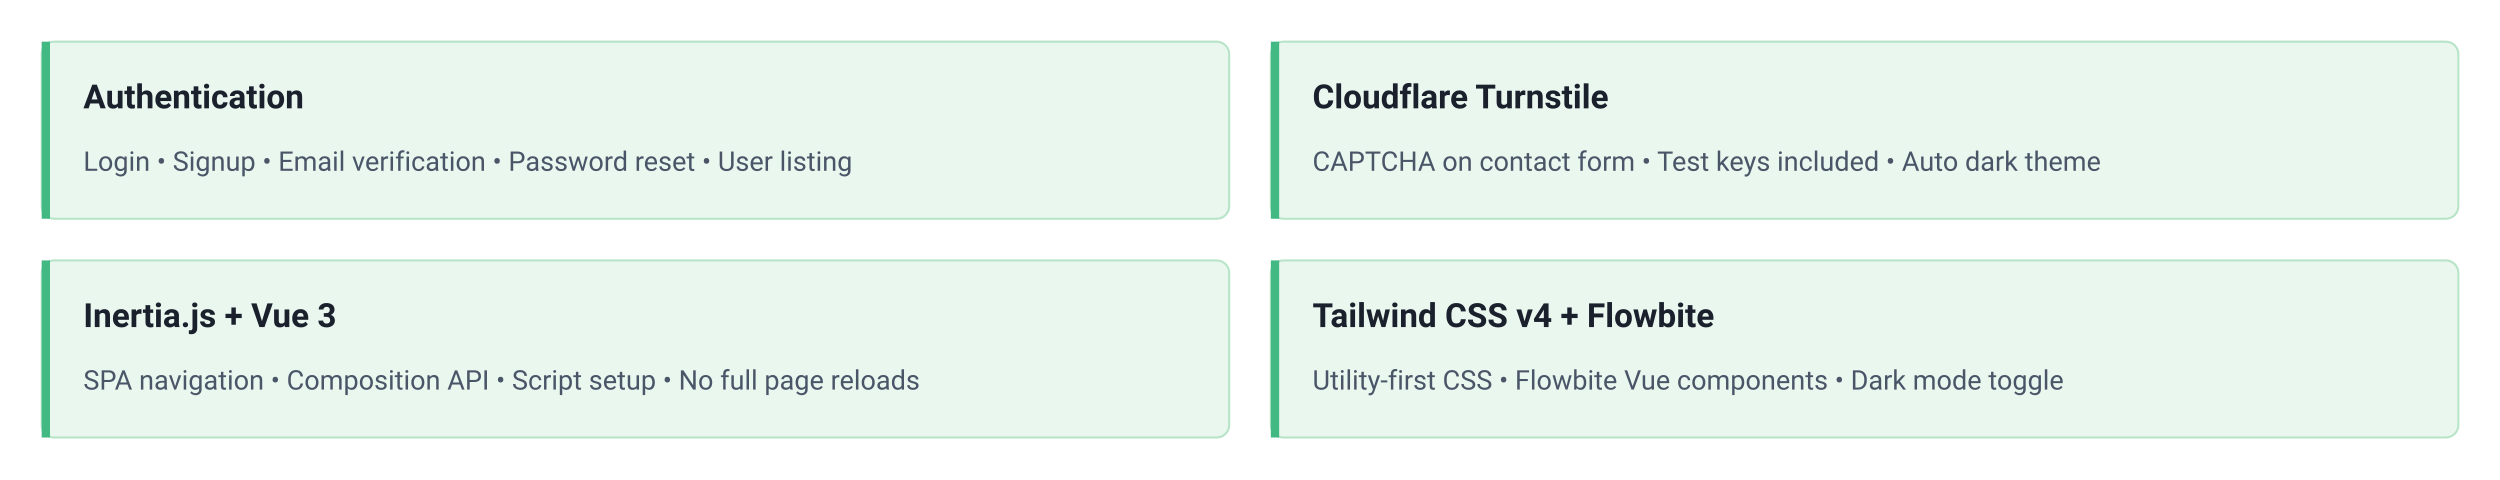
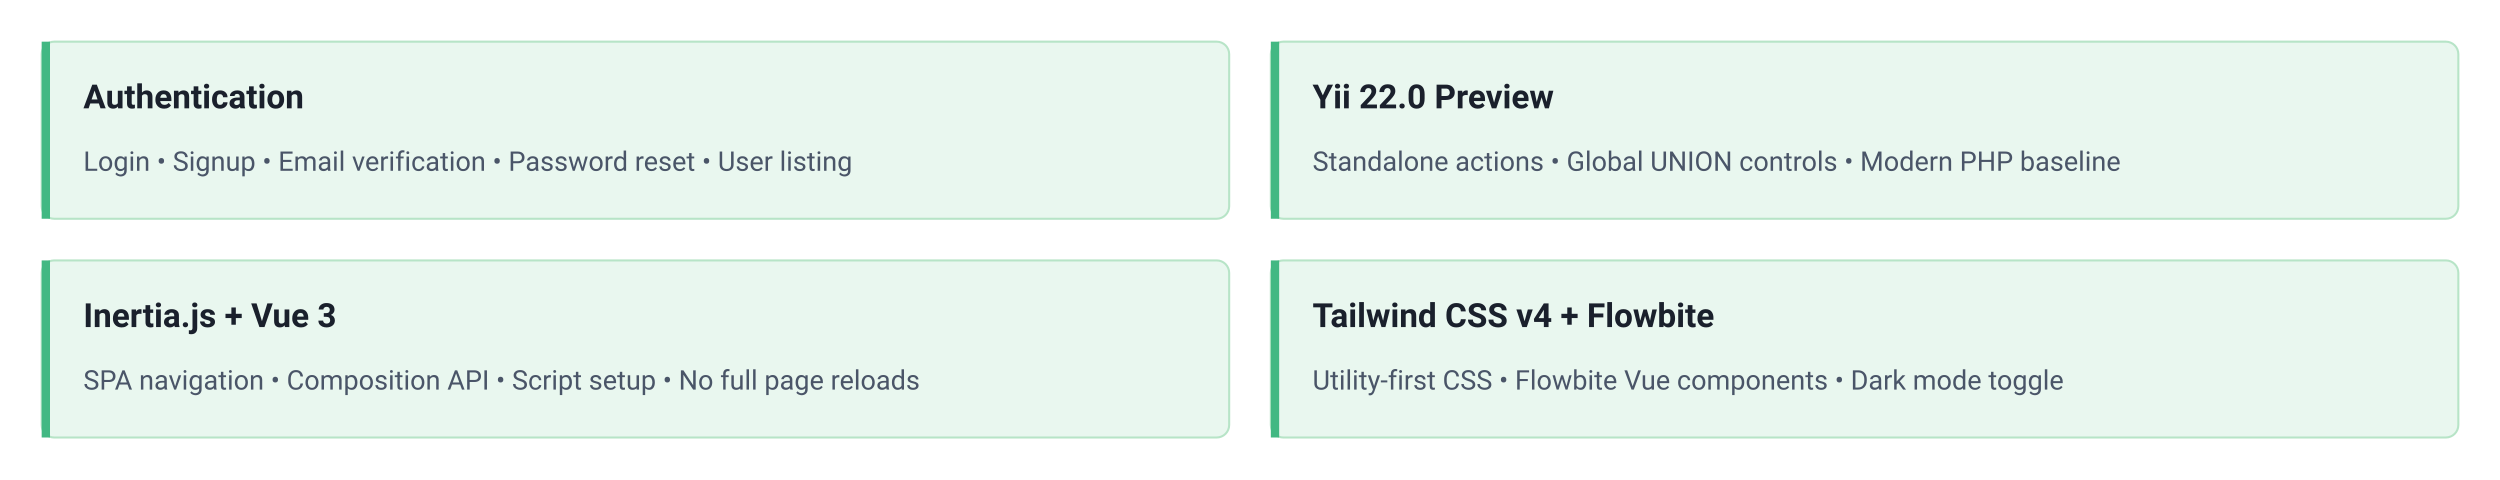
<svg xmlns="http://www.w3.org/2000/svg" viewBox="0 0 1200 230" width="100%" height="230">
  <style>
        text { font-family: -apple-system, BlinkMacSystemFont, "Segoe UI", Roboto, Helvetica, Arial, sans-serif; }
        .box-bg { fill: #e9f7ef; stroke: #b7e4c7; stroke-width: 1; }
        .title { font-weight: 700; font-size: 16px; fill: #1a202c; }
        .content { font-size: 13px; fill: #4a5568; }
    </style>
  <g>
    <rect class="box-bg" x="20" y="20" width="570" height="85" rx="6" />
    <rect x="20" y="20" width="4" height="85" fill="#42b883" />
    <text class="title" x="40" y="52">Authentication</text>
    <text class="content" x="40" y="82">Login • Signup • Email verification • Password reset • User listing</text>
  </g>
  <g>
    <rect class="box-bg" x="610" y="20" width="570" height="85" rx="6" />
    <rect x="610" y="20" width="4" height="85" fill="#42b883" />
-     <text class="title" x="630" y="52">Cloudflare Turnstile</text>
-     <text class="content" x="630" y="82">CAPTCHA on contact form • Test keys included • Auto dark theme</text>
+     <text class="title" x="630" y="52">Yii 22.0 Preview</text>
+     <text class="content" x="630" y="82">Standalone actions • Global UNION controls • Modern PHP baseline</text>
  </g>
  <g>
    <rect class="box-bg" x="20" y="125" width="570" height="85" rx="6" />
    <rect x="20" y="125" width="4" height="85" fill="#42b883" />
    <text class="title" x="40" y="157">Inertia.js + Vue 3</text>
    <text class="content" x="40" y="187">SPA navigation • Composition API • Script setup • No full page reloads</text>
  </g>
  <g>
    <rect class="box-bg" x="610" y="125" width="570" height="85" rx="6" />
    <rect x="610" y="125" width="4" height="85" fill="#42b883" />
    <text class="title" x="630" y="157">Tailwind CSS v4 + Flowbite</text>
    <text class="content" x="630" y="187">Utility-first CSS • Flowbite Vue components • Dark mode toggle</text>
  </g>
</svg>
